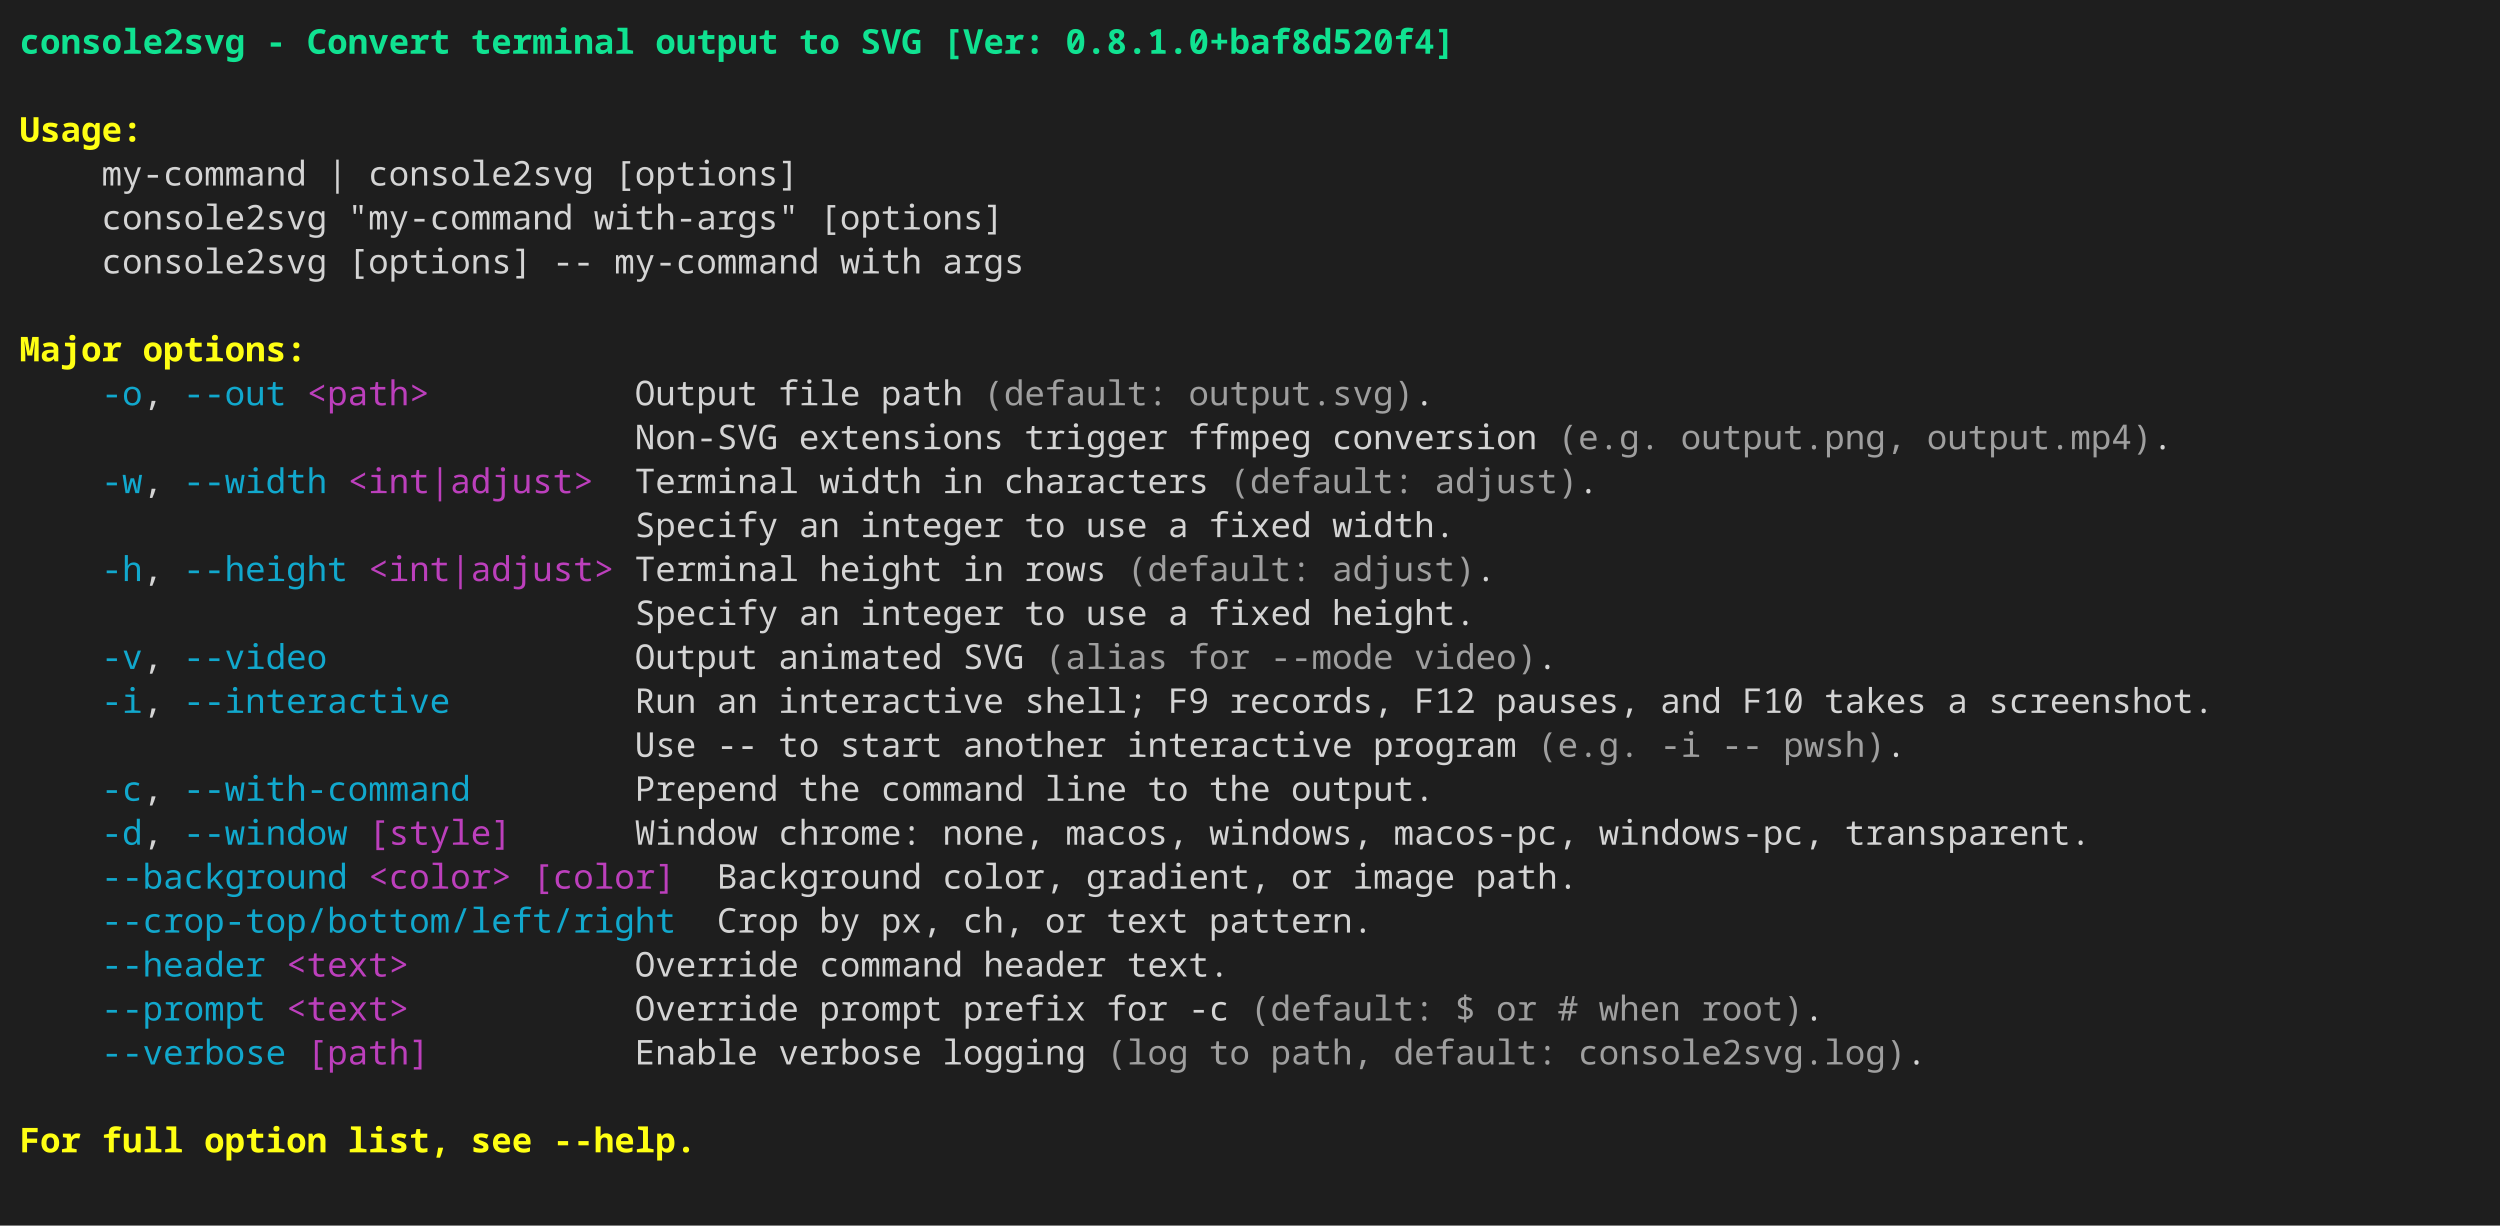
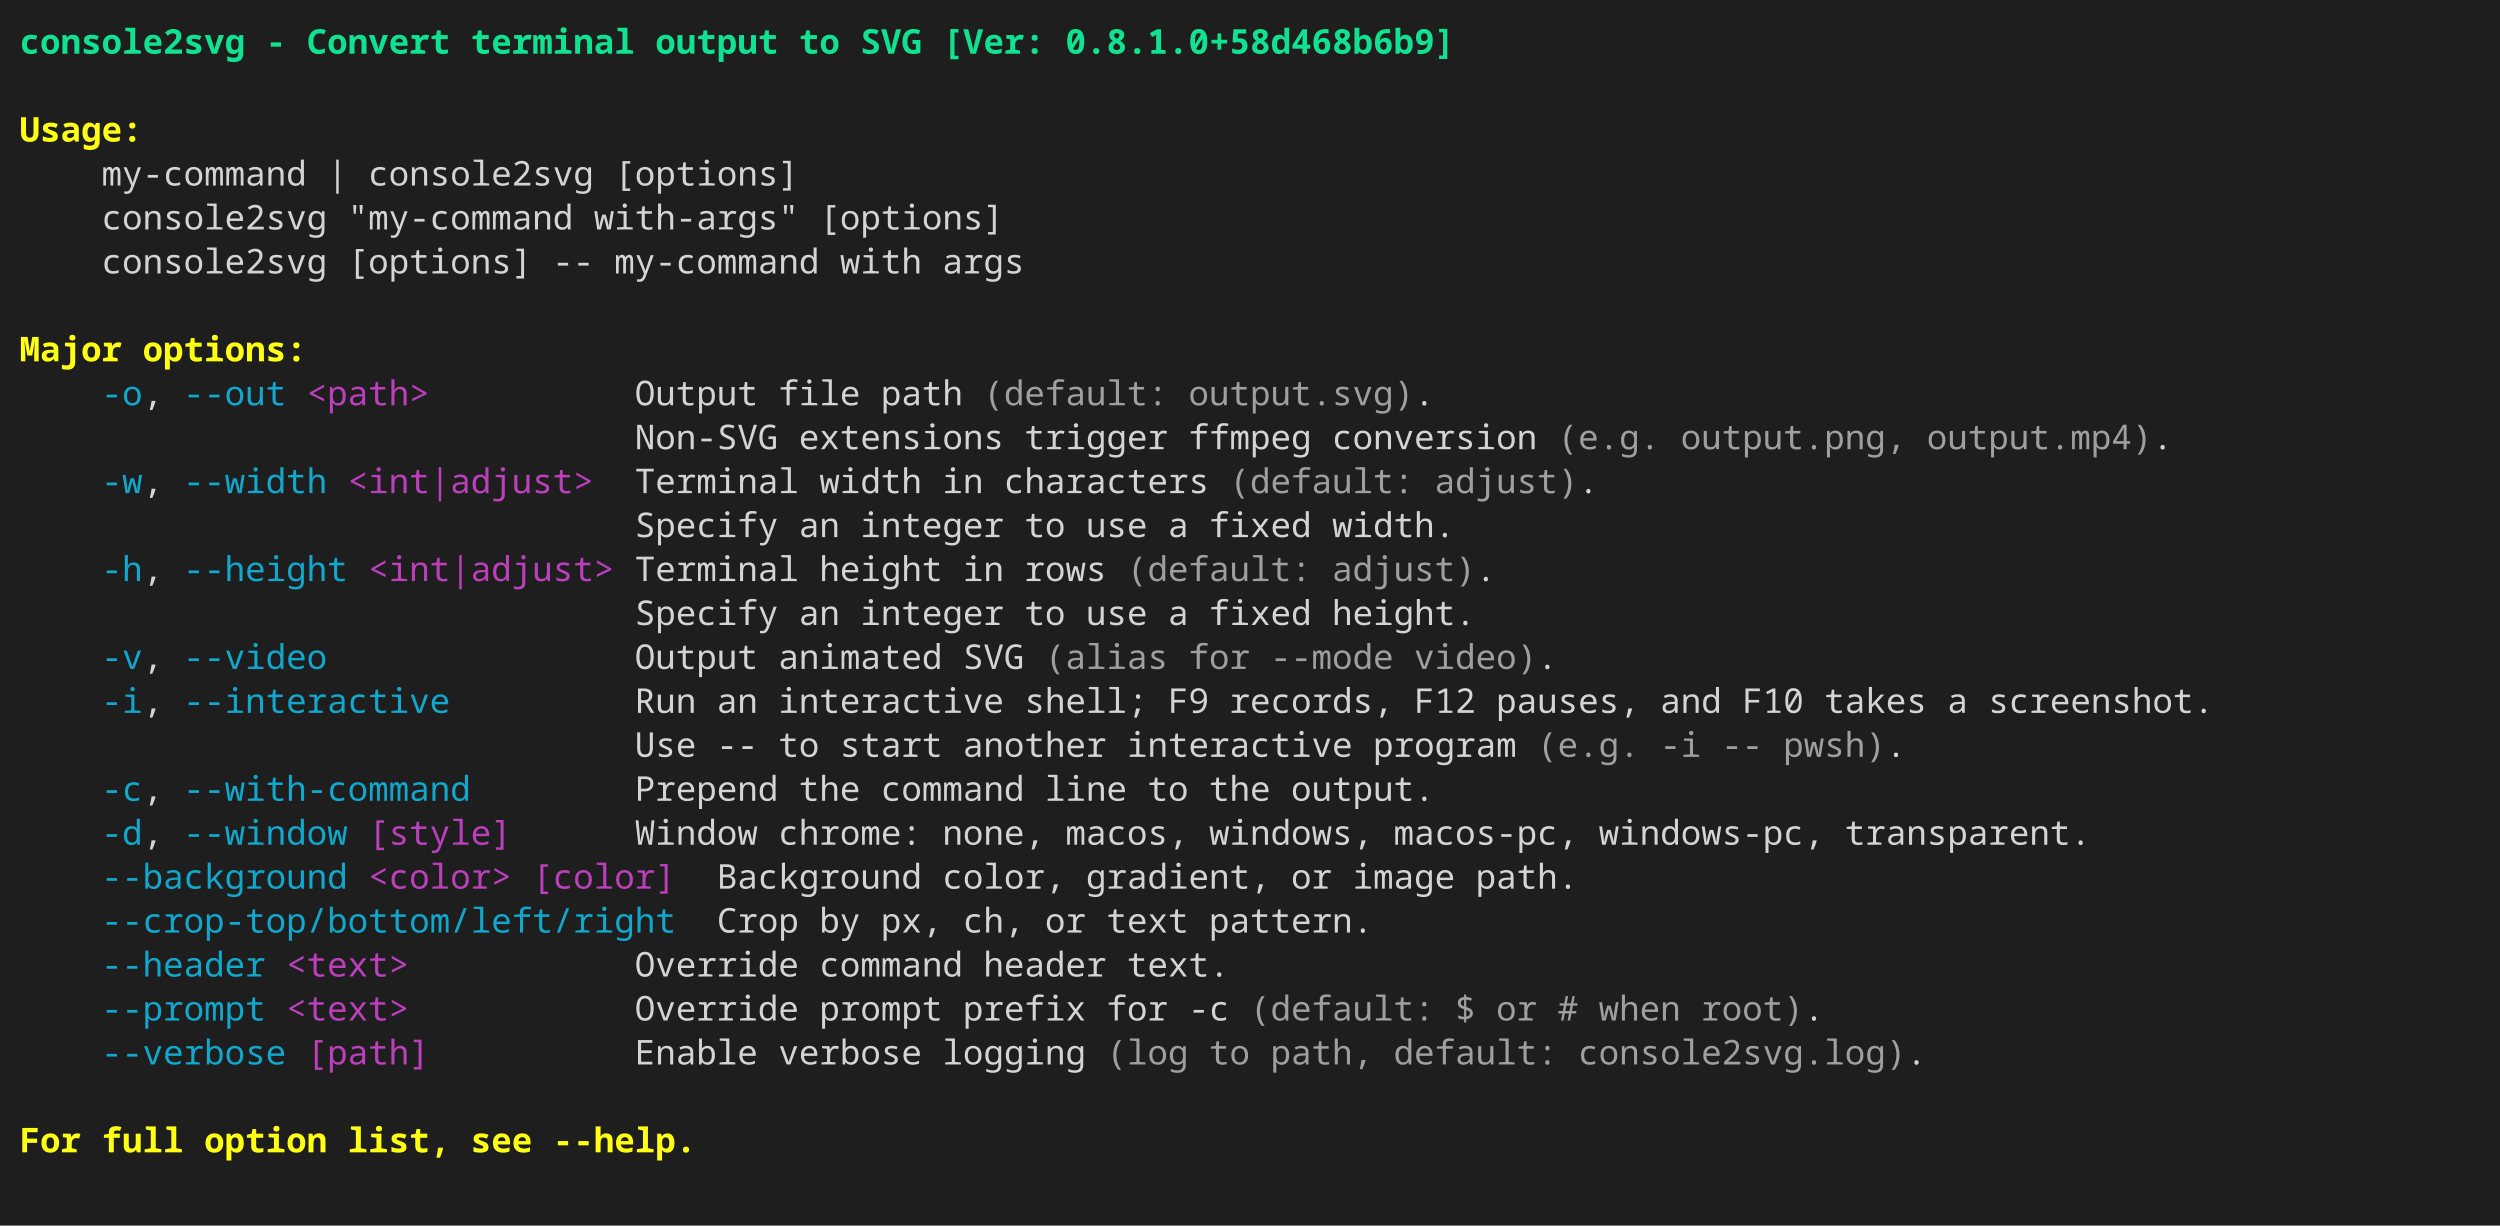
<svg xmlns="http://www.w3.org/2000/svg" width="1024" height="502" viewBox="0 0 1024 502" role="img" aria-label="console2svg output">
  <style>
.c2.c { font-family: "JetBrains Mono","Cascadia Mono","Segoe UI Mono","Noto Sans Mono","SFMono-Regular",Menlo,Consolas,"DejaVu Sans Mono","Liberation Mono",monospace; font-size: 14px; }
.c2 text { dominant-baseline: alphabetic; }
.c2 .q { shape-rendering: crispEdges; }
.c2 .w { white-space: pre; }
.c2 .aa{fill:#10E291;font-weight:bold}
.c2 .ab{fill:#FFFF13;font-weight:bold}
.c2 .ac{fill:#d4d4d4}
.c2 .ad{fill:#11a8cd}
.c2 .ae{fill:#bc3fbc}
.c2 .af{fill:#9F9F9F}
</style>
  <rect width="1024" height="502" fill="#1e1e1e" />
  <g class="c2 c" transform="translate(8 8)">
    <rect width="1008" height="486" fill="#1e1e1e" />
-     <text class="aa w" y="14" textLength="588">console2svg - Convert terminal output to SVG [Ver: 0.8.1.0+baf8d520f4]</text>
+     <text class="aa w" y="14" textLength="588">console2svg - Convert terminal output to SVG [Ver: 0.8.1.0+58d468b6b9]</text>
    <text class="ab" y="50" textLength="50.4">Usage:</text>
    <text class="ac w" x="33.6" y="68" textLength="285.6">my-command | console2svg [options]</text>
    <text class="ac w" x="33.6" y="86" textLength="369.6">console2svg "my-command with-args" [options]</text>
    <text class="ac w" x="33.6" y="104" textLength="378">console2svg [options] -- my-command with args</text>
    <text class="ab w" y="140" textLength="117.6">Major options:</text>
    <text class="ad" x="33.6" y="158" textLength="16.8">-o</text>
    <text class="ac" x="50.4" y="158" textLength="8.4">,</text>
    <text class="ad" x="67.2" y="158" textLength="42">--out</text>
    <text class="ae" x="117.6" y="158" textLength="50.4">&lt;path&gt;</text>
    <text class="ac w" x="252" y="158" textLength="134.4">Output file path</text>
    <text class="af w" x="394.8" y="158" textLength="176.4">(default: output.svg)</text>
    <text class="ac" x="571.2" y="158" textLength="8.4">.</text>
    <text class="ac w" x="252" y="176" textLength="369.6">Non-SVG extensions trigger ffmpeg conversion</text>
    <text class="af w" x="630" y="176" textLength="243.6">(e.g. output.png, output.mp4)</text>
    <text class="ac" x="873.6" y="176" textLength="8.4">.</text>
    <text class="ad" x="33.6" y="194" textLength="16.8">-w</text>
    <text class="ac" x="50.4" y="194" textLength="8.4">,</text>
    <text class="ad" x="67.2" y="194" textLength="58.8">--width</text>
    <text class="ae" x="134.4" y="194" textLength="100.8">&lt;int|adjust&gt;</text>
    <text class="ac w" x="252" y="194" textLength="235.2">Terminal width in characters</text>
    <text class="af w" x="495.6" y="194" textLength="142.8">(default: adjust)</text>
    <text class="ac" x="638.4" y="194" textLength="8.4">.</text>
    <text class="ac w" x="252" y="212" textLength="336">Specify an integer to use a fixed width.</text>
    <text class="ad" x="33.6" y="230" textLength="16.8">-h</text>
    <text class="ac" x="50.4" y="230" textLength="8.4">,</text>
    <text class="ad" x="67.2" y="230" textLength="67.2">--height</text>
    <text class="ae" x="142.8" y="230" textLength="100.8">&lt;int|adjust&gt;</text>
    <text class="ac w" x="252" y="230" textLength="193.2">Terminal height in rows</text>
    <text class="af w" x="453.6" y="230" textLength="142.8">(default: adjust)</text>
    <text class="ac" x="596.4" y="230" textLength="8.4">.</text>
    <text class="ac w" x="252" y="248" textLength="344.4">Specify an integer to use a fixed height.</text>
    <text class="ad" x="33.6" y="266" textLength="16.8">-v</text>
    <text class="ac" x="50.4" y="266" textLength="8.4">,</text>
    <text class="ad" x="67.2" y="266" textLength="58.8">--video</text>
    <text class="ac w" x="252" y="266" textLength="159.6">Output animated SVG</text>
    <text class="af w" x="420" y="266" textLength="201.6">(alias for --mode video)</text>
    <text class="ac" x="621.6" y="266" textLength="8.4">.</text>
    <text class="ad" x="33.6" y="284" textLength="16.8">-i</text>
    <text class="ac" x="50.4" y="284" textLength="8.4">,</text>
    <text class="ad" x="67.2" y="284" textLength="109.2">--interactive</text>
    <text class="ac w" x="252" y="284" textLength="646.8">Run an interactive shell; F9 records, F12 pauses, and F10 takes a screenshot.</text>
    <text class="ac w" x="252" y="302" textLength="361.2">Use -- to start another interactive program</text>
    <text class="af w" x="621.6" y="302" textLength="142.8">(e.g. -i -- pwsh)</text>
    <text class="ac" x="764.4" y="302" textLength="8.4">.</text>
    <text class="ad" x="33.6" y="320" textLength="16.8">-c</text>
    <text class="ac" x="50.4" y="320" textLength="8.4">,</text>
    <text class="ad" x="67.2" y="320" textLength="117.6">--with-command</text>
    <text class="ac w" x="252" y="320" textLength="327.6">Prepend the command line to the output.</text>
    <text class="ad" x="33.6" y="338" textLength="16.8">-d</text>
    <text class="ac" x="50.4" y="338" textLength="8.4">,</text>
    <text class="ad" x="67.2" y="338" textLength="67.2">--window</text>
    <text class="ae" x="142.8" y="338" textLength="58.8">[style]</text>
    <text class="ac w" x="252" y="338" textLength="596.4">Window chrome: none, macos, windows, macos-pc, windows-pc, transparent.</text>
    <text class="ad" x="33.6" y="356" textLength="100.8">--background</text>
    <text class="ae" x="142.8" y="356" textLength="58.8">&lt;color&gt;</text>
    <text class="ae" x="210" y="356" textLength="58.8">[color]</text>
    <text class="ac w" x="285.6" y="356" textLength="352.8">Background color, gradient, or image path.</text>
    <text class="ad" x="33.6" y="374" textLength="235.2">--crop-top/bottom/left/right</text>
    <text class="ac w" x="285.6" y="374" textLength="268.8">Crop by px, ch, or text pattern.</text>
    <text class="ad" x="33.6" y="392" textLength="67.2">--header</text>
    <text class="ae" x="109.2" y="392" textLength="50.4">&lt;text&gt;</text>
    <text class="ac w" x="252" y="392" textLength="243.6">Override command header text.</text>
    <text class="ad" x="33.6" y="410" textLength="67.2">--prompt</text>
    <text class="ae" x="109.2" y="410" textLength="50.4">&lt;text&gt;</text>
    <text class="ac w" x="252" y="410" textLength="243.6">Override prompt prefix for -c</text>
    <text class="af w" x="504" y="410" textLength="226.8">(default: $ or # when root)</text>
    <text class="ac" x="730.8" y="410" textLength="8.4">.</text>
    <text class="ad" x="33.6" y="428" textLength="75.6">--verbose</text>
    <text class="ae" x="117.6" y="428" textLength="50.4">[path]</text>
    <text class="ac w" x="252" y="428" textLength="184.8">Enable verbose logging</text>
    <text class="af w" x="445.2" y="428" textLength="327.6">(log to path, default: console2svg.log)</text>
    <text class="ac" x="772.8" y="428" textLength="8.4">.</text>
    <text class="ab w" y="464" textLength="277.2">For full option list, see --help.</text>
  </g>
</svg>
